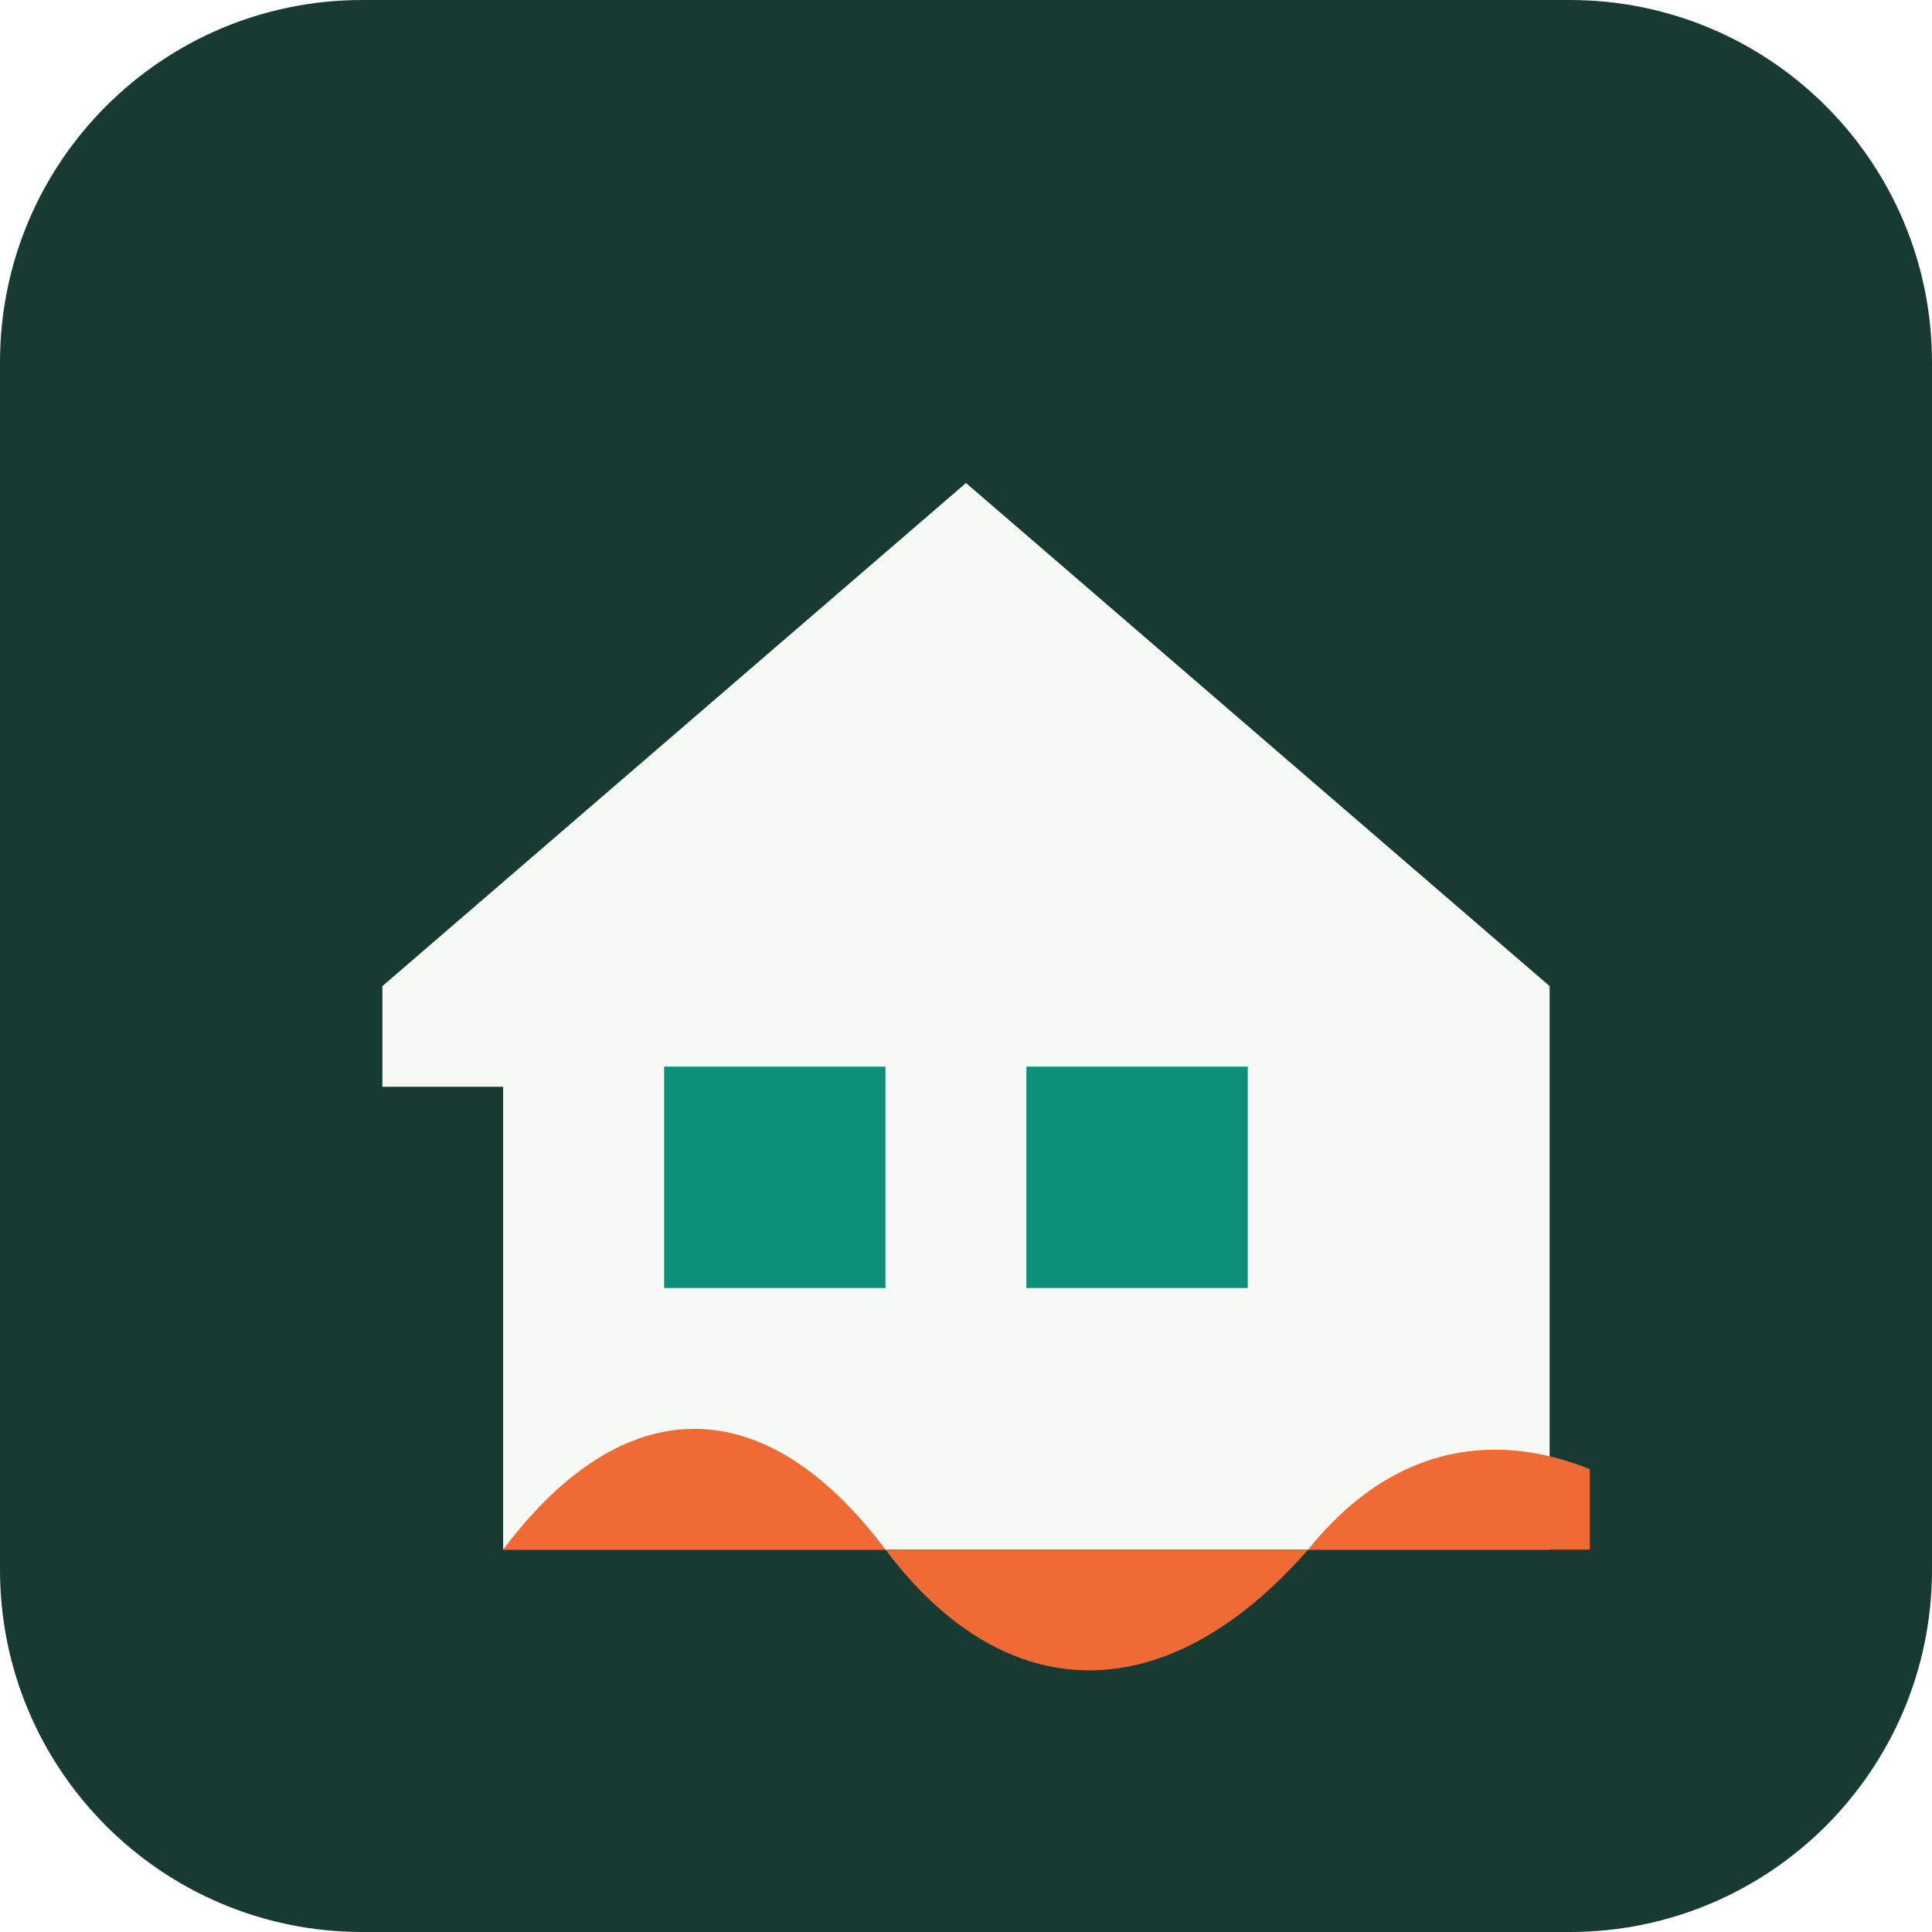
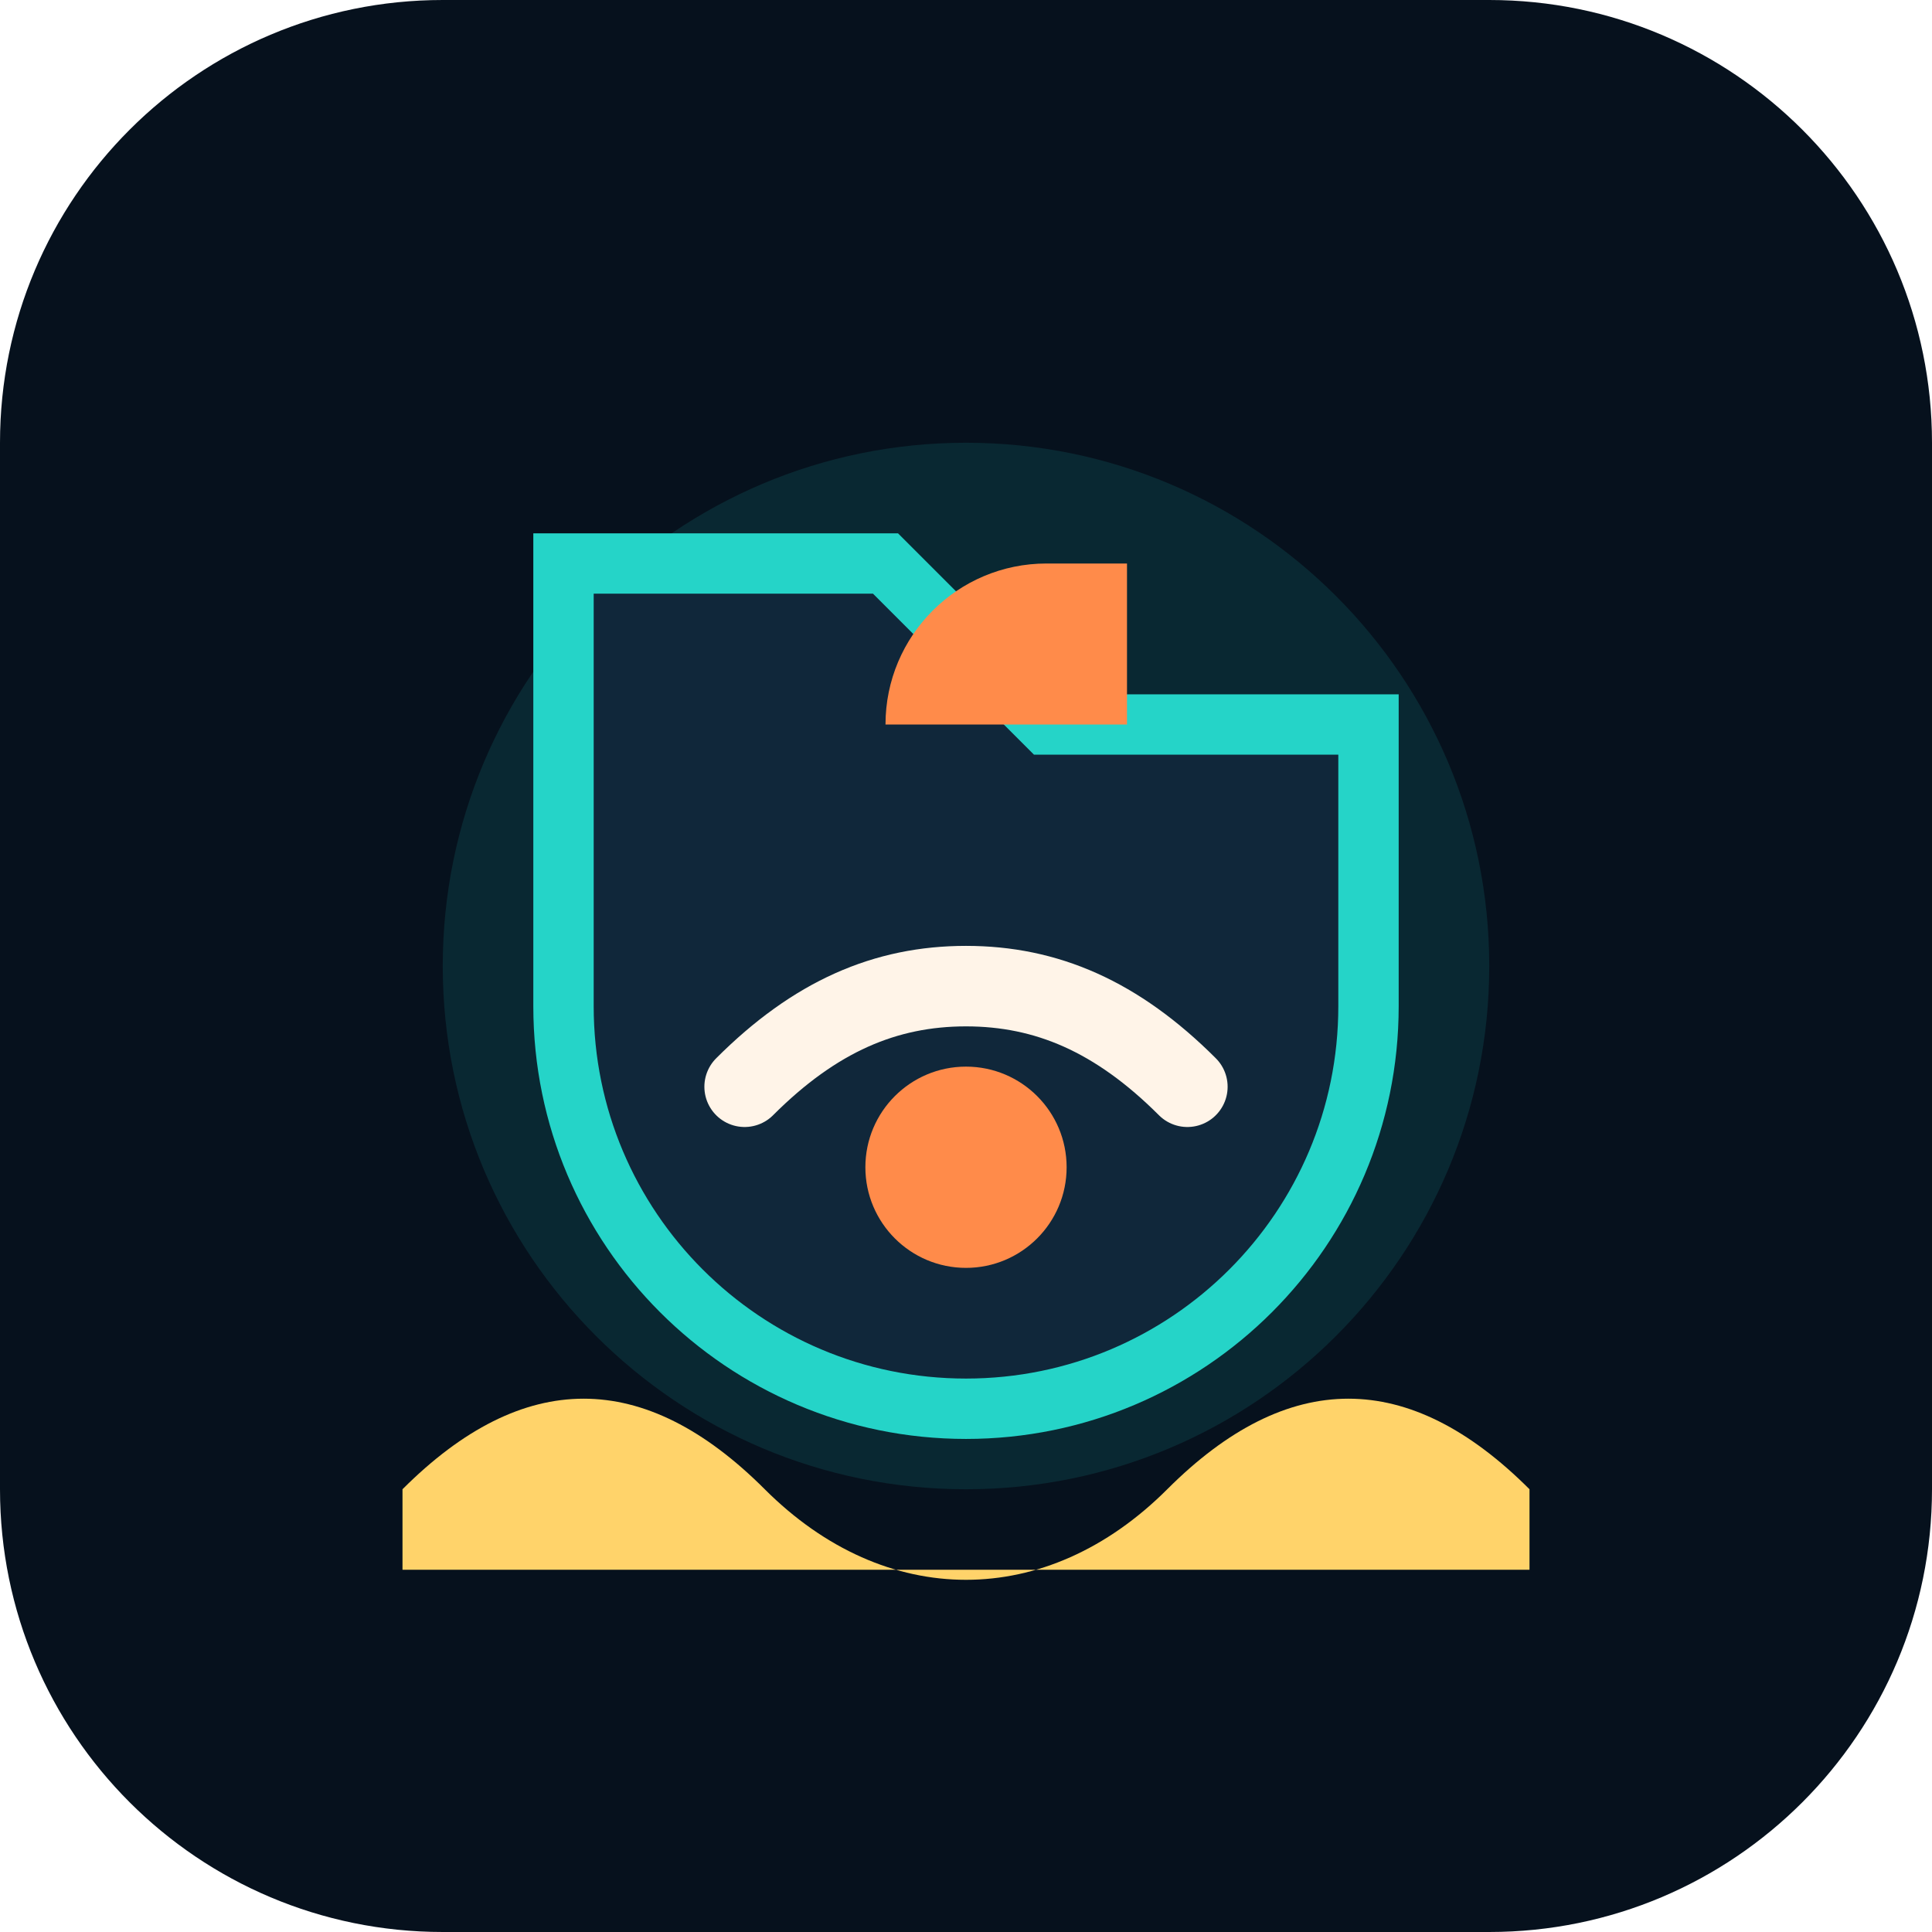
<svg xmlns="http://www.w3.org/2000/svg" width="96" height="96" viewBox="0 0 96 96" fill="none">
-   <rect width="96" height="96" rx="18" fill="#173B32" />
-   <path d="M19 49L48 24L77 49V77H25V54H19V49Z" fill="#F7FAF4" />
-   <path d="M33 53H44V64H33V53ZM51 53H62V64H51V53Z" fill="#0E8F7A" />
-   <path d="M25 77C31 69 38 69 44 77C50 85 58 85 65 77C69 72 74 71 79 73V77H25Z" fill="#F06A35" />
+   <rect width="96" height="96" rx="22" fill="#06111D" />
+   <circle cx="48" cy="48" r="26" fill="#25D4C8" fill-opacity="0.12" />
+   <path d="M28 28H44L52 36H68V50C68 61.046 59.046 70 48 70C36.954 70 28 61.046 28 50V28Z" fill="#10273A" stroke="#25D4C8" stroke-width="3" />
+   <path d="M44 36C44 31.582 47.582 28 52 28H56V36H44Z" fill="#FF8B4A" />
+   <path d="M37 54C40.5 50.5 44 49 48 49C52 49 55.5 50.5 59 54" stroke="#FFF4E8" stroke-width="4" stroke-linecap="round" />
+   <circle cx="48" cy="58" r="5" fill="#FF8B4A" />
+   <path d="M20 74C26 68 32 68 38 74C44 80 52 80 58 74C64 68 70 68 76 74V78H20V74Z" fill="#FFD36A" />
</svg>
